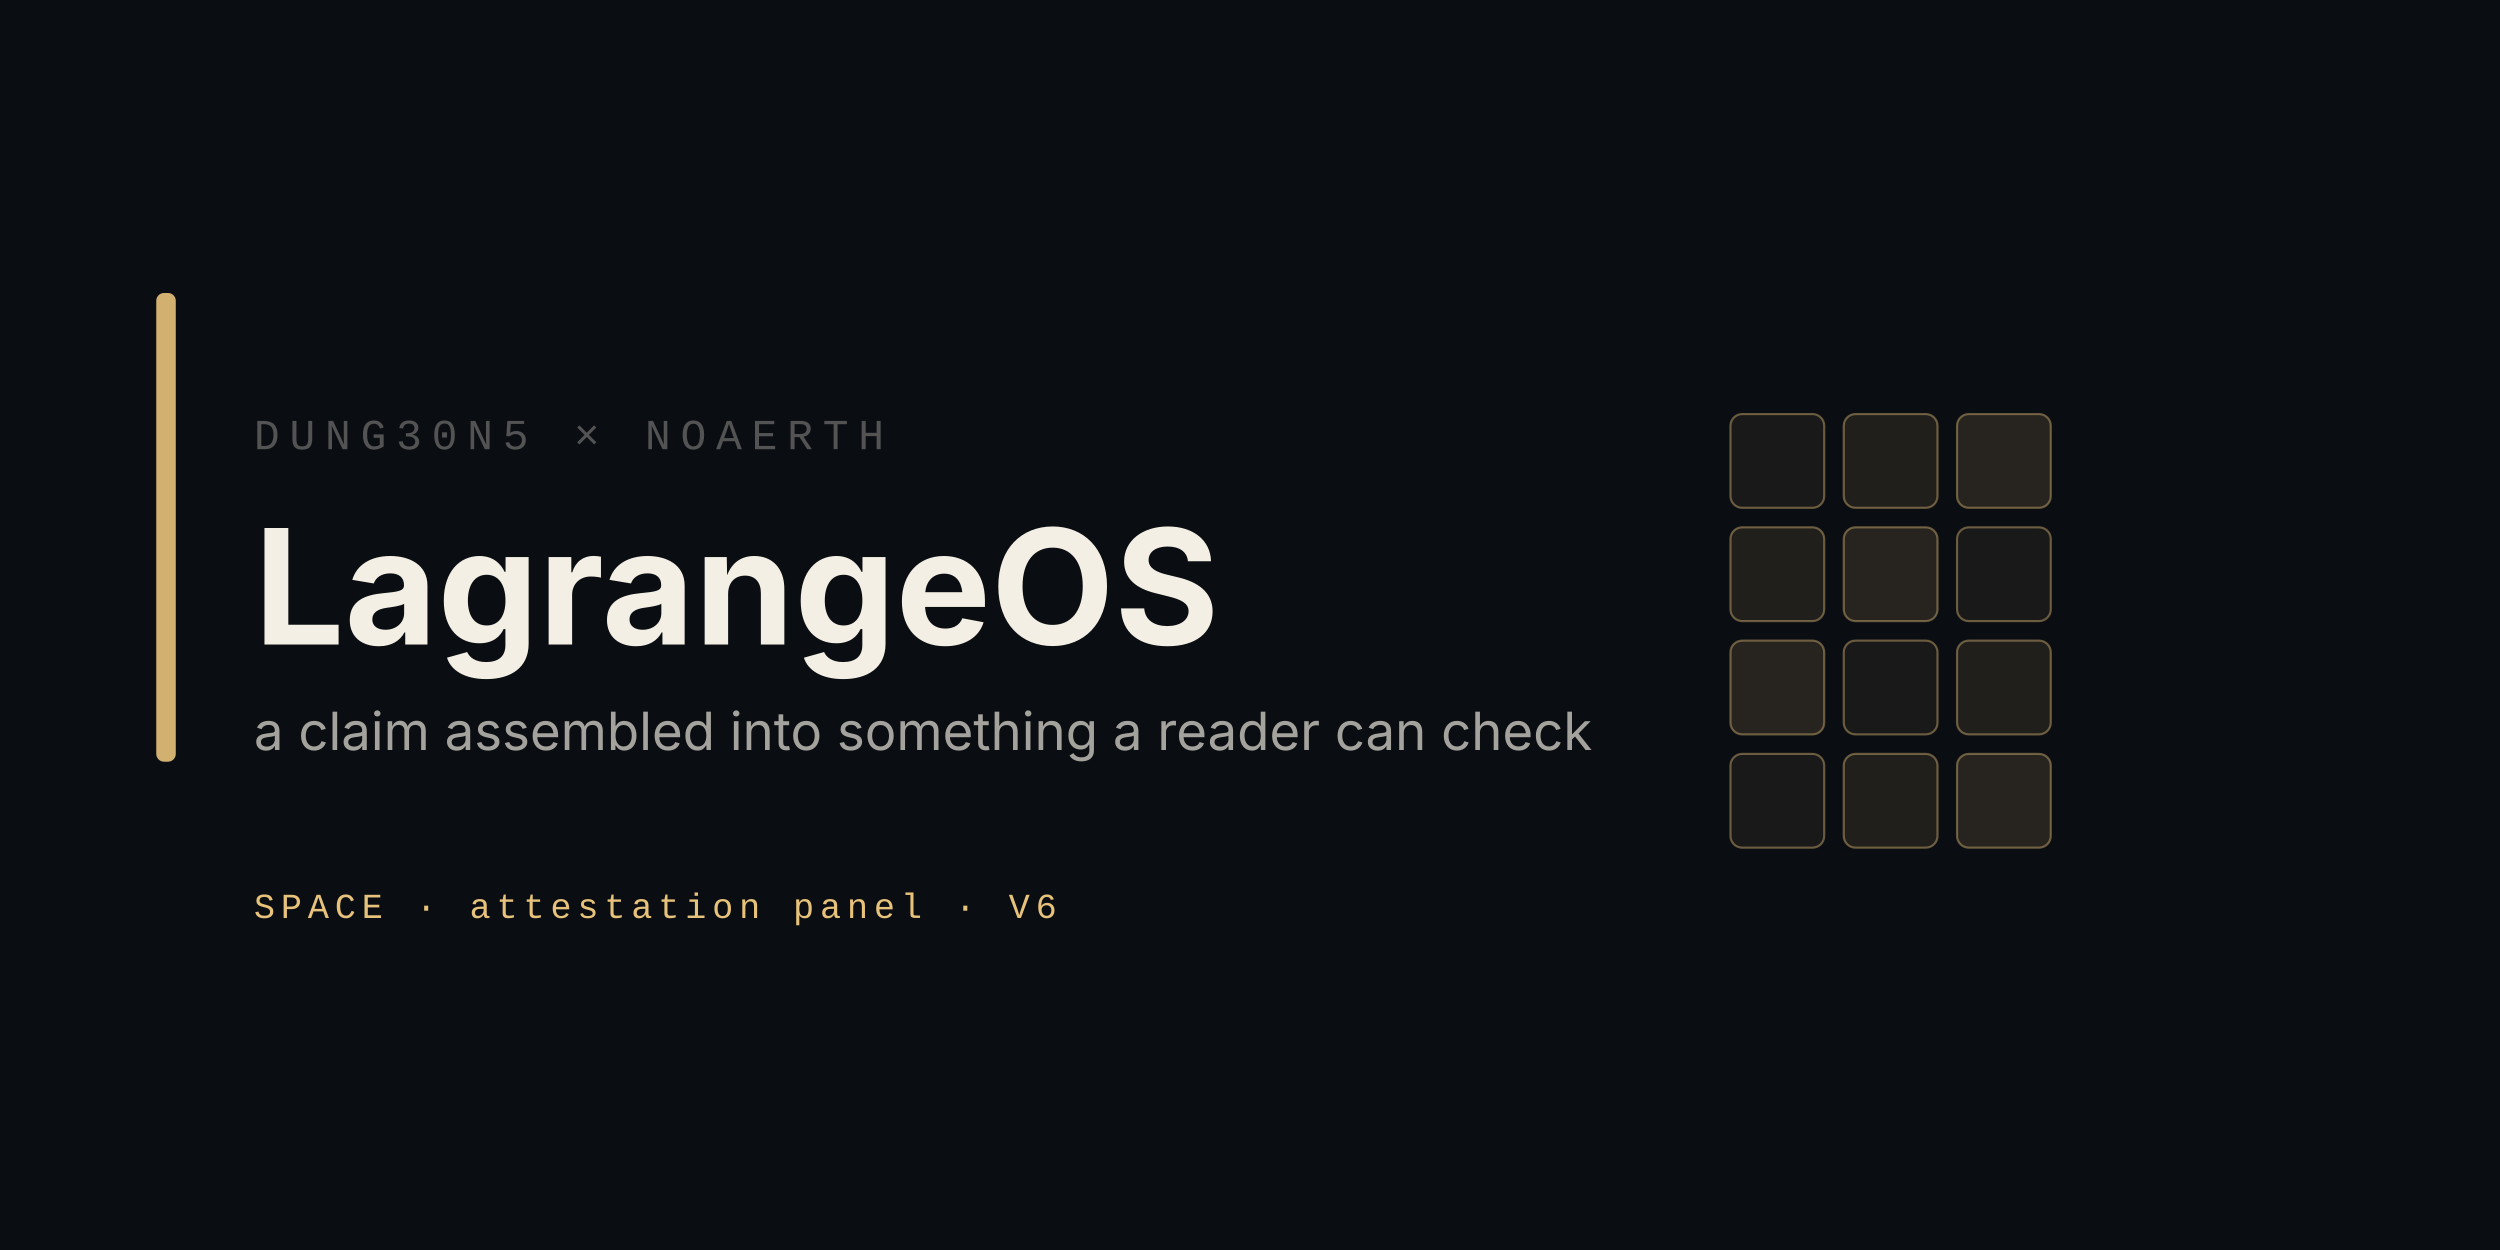
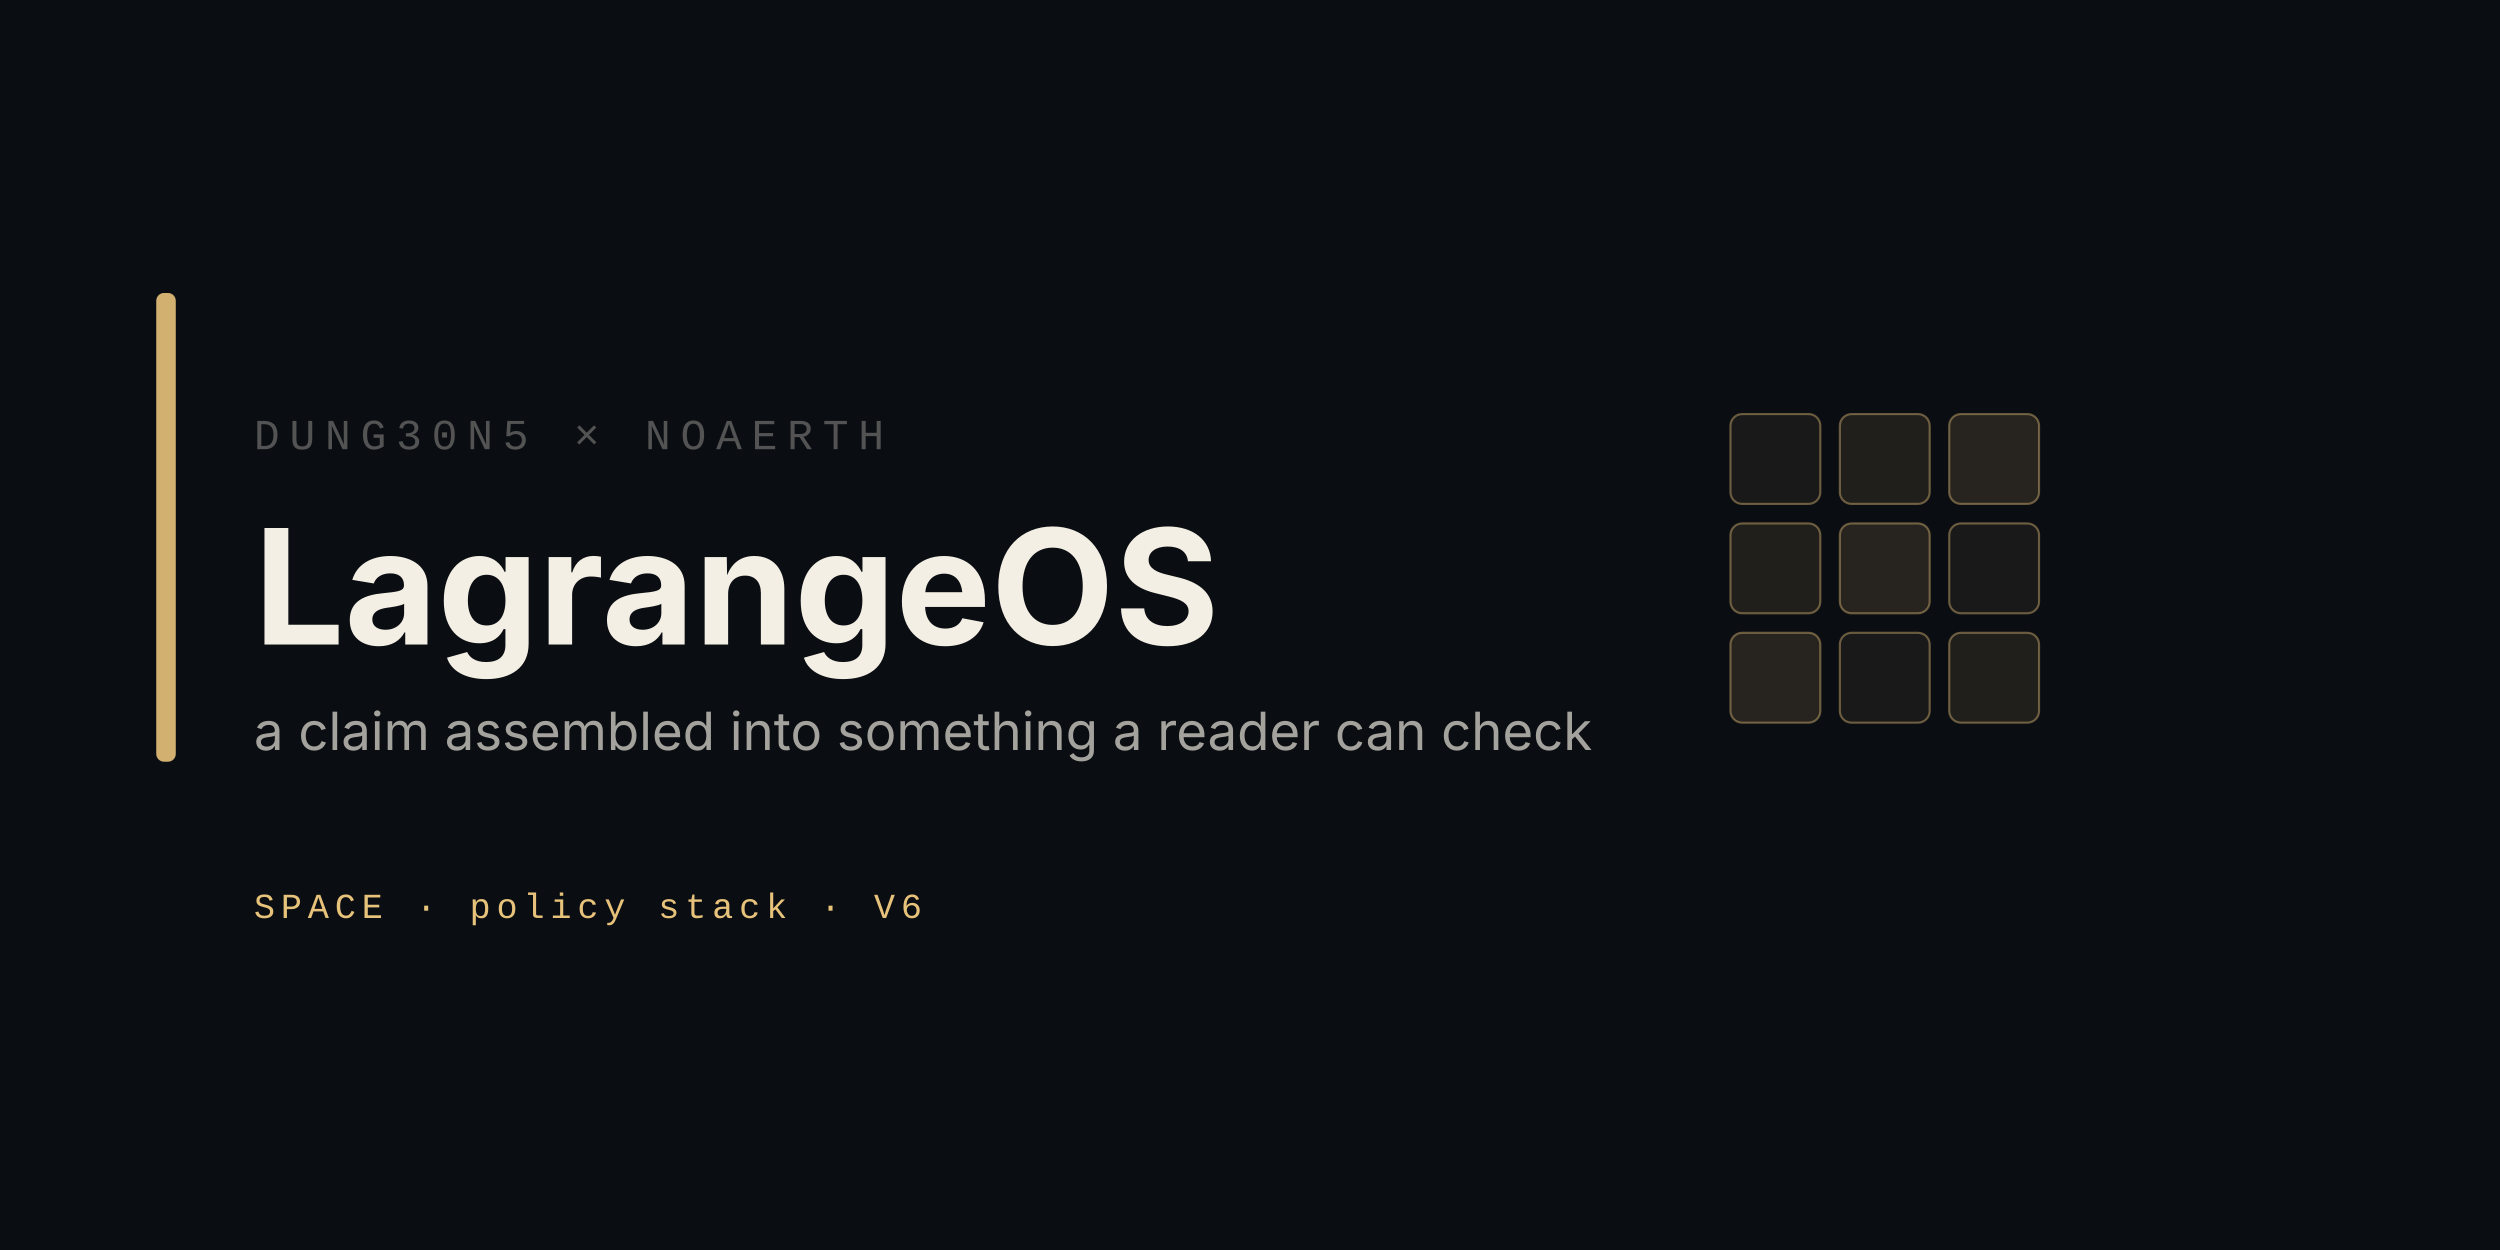
<svg xmlns="http://www.w3.org/2000/svg" viewBox="0 0 1280 640" width="1280" height="640" role="img" aria-label="LagrangeOS project card">
  <rect width="1280" height="640" fill="#0a0d12" />
-   <rect x="886" y="212" width="48" height="48" rx="6" fill="#e7c27a" fill-opacity="0.07" stroke="#e7c27a" stroke-width="1.1" stroke-opacity="0.42" />
-   <rect x="944" y="212" width="48" height="48" rx="6" fill="#e7c27a" fill-opacity="0.10" stroke="#e7c27a" stroke-width="1.1" stroke-opacity="0.42" />
-   <rect x="1002" y="212" width="48" height="48" rx="6" fill="#e7c27a" fill-opacity="0.13" stroke="#e7c27a" stroke-width="1.1" stroke-opacity="0.42" />
-   <rect x="886" y="270" width="48" height="48" rx="6" fill="#e7c27a" fill-opacity="0.10" stroke="#e7c27a" stroke-width="1.1" stroke-opacity="0.42" />
-   <rect x="944" y="270" width="48" height="48" rx="6" fill="#e7c27a" fill-opacity="0.13" stroke="#e7c27a" stroke-width="1.1" stroke-opacity="0.42" />
-   <rect x="1002" y="270" width="48" height="48" rx="6" fill="#e7c27a" fill-opacity="0.07" stroke="#e7c27a" stroke-width="1.1" stroke-opacity="0.42" />
-   <rect x="886" y="328" width="48" height="48" rx="6" fill="#e7c27a" fill-opacity="0.13" stroke="#e7c27a" stroke-width="1.1" stroke-opacity="0.42" />
-   <rect x="944" y="328" width="48" height="48" rx="6" fill="#e7c27a" fill-opacity="0.07" stroke="#e7c27a" stroke-width="1.1" stroke-opacity="0.42" />
-   <rect x="1002" y="328" width="48" height="48" rx="6" fill="#e7c27a" fill-opacity="0.10" stroke="#e7c27a" stroke-width="1.1" stroke-opacity="0.42" />
-   <rect x="886" y="386" width="48" height="48" rx="6" fill="#e7c27a" fill-opacity="0.07" stroke="#e7c27a" stroke-width="1.1" stroke-opacity="0.42" />
-   <rect x="944" y="386" width="48" height="48" rx="6" fill="#e7c27a" fill-opacity="0.10" stroke="#e7c27a" stroke-width="1.1" stroke-opacity="0.42" />
-   <rect x="1002" y="386" width="48" height="48" rx="6" fill="#e7c27a" fill-opacity="0.13" stroke="#e7c27a" stroke-width="1.1" stroke-opacity="0.42" />
+   <rect x="886" y="212" width="46" height="46" rx="6" fill="#e7c27a" fill-opacity="0.07" stroke="#e7c27a" stroke-width="1.1" stroke-opacity="0.42" />
+   <rect x="942" y="212" width="46" height="46" rx="6" fill="#e7c27a" fill-opacity="0.10" stroke="#e7c27a" stroke-width="1.1" stroke-opacity="0.42" />
+   <rect x="998" y="212" width="46" height="46" rx="6" fill="#e7c27a" fill-opacity="0.13" stroke="#e7c27a" stroke-width="1.1" stroke-opacity="0.42" />
+   <rect x="886" y="268" width="46" height="46" rx="6" fill="#e7c27a" fill-opacity="0.10" stroke="#e7c27a" stroke-width="1.1" stroke-opacity="0.42" />
+   <rect x="942" y="268" width="46" height="46" rx="6" fill="#e7c27a" fill-opacity="0.13" stroke="#e7c27a" stroke-width="1.1" stroke-opacity="0.42" />
+   <rect x="998" y="268" width="46" height="46" rx="6" fill="#e7c27a" fill-opacity="0.07" stroke="#e7c27a" stroke-width="1.1" stroke-opacity="0.42" />
+   <rect x="886" y="324" width="46" height="46" rx="6" fill="#e7c27a" fill-opacity="0.13" stroke="#e7c27a" stroke-width="1.1" stroke-opacity="0.42" />
+   <rect x="942" y="324" width="46" height="46" rx="6" fill="#e7c27a" fill-opacity="0.07" stroke="#e7c27a" stroke-width="1.1" stroke-opacity="0.42" />
+   <rect x="998" y="324" width="46" height="46" rx="6" fill="#e7c27a" fill-opacity="0.10" stroke="#e7c27a" stroke-width="1.1" stroke-opacity="0.42" />
  <rect x="80" y="150" width="10" height="240" rx="4" fill="#e7c27a" opacity="0.9" />
  <text x="130" y="230" font-family="ui-monospace, SFMono-Regular, Menlo, Monaco, Consolas, 'Liberation Mono', monospace" font-size="22" letter-spacing="5" fill="#f4efe44f">DUNG30N5 × NOAERTH</text>
  <text x="130" y="330" font-family="-apple-system, BlinkMacSystemFont, 'Segoe UI', Inter, Helvetica, Arial, sans-serif" font-size="82" font-weight="700" fill="#f4efe4">LagrangeOS</text>
  <text x="130" y="384" font-family="-apple-system, BlinkMacSystemFont, 'Segoe UI', Inter, Helvetica, Arial, sans-serif" font-size="27" fill="#f4efe4a8">a claim assembled into something a reader can check</text>
-   <text x="130" y="470" font-family="ui-monospace, SFMono-Regular, Menlo, Monaco, Consolas, 'Liberation Mono', monospace" font-size="18" fill="#e7c27a" letter-spacing="3">SPACE · attestation panel · V6</text>
+   <text x="130" y="470" font-family="ui-monospace, SFMono-Regular, Menlo, Monaco, Consolas, 'Liberation Mono', monospace" font-size="18" fill="#e7c27a" letter-spacing="3">SPACE · policy stack · V6</text>
</svg>
